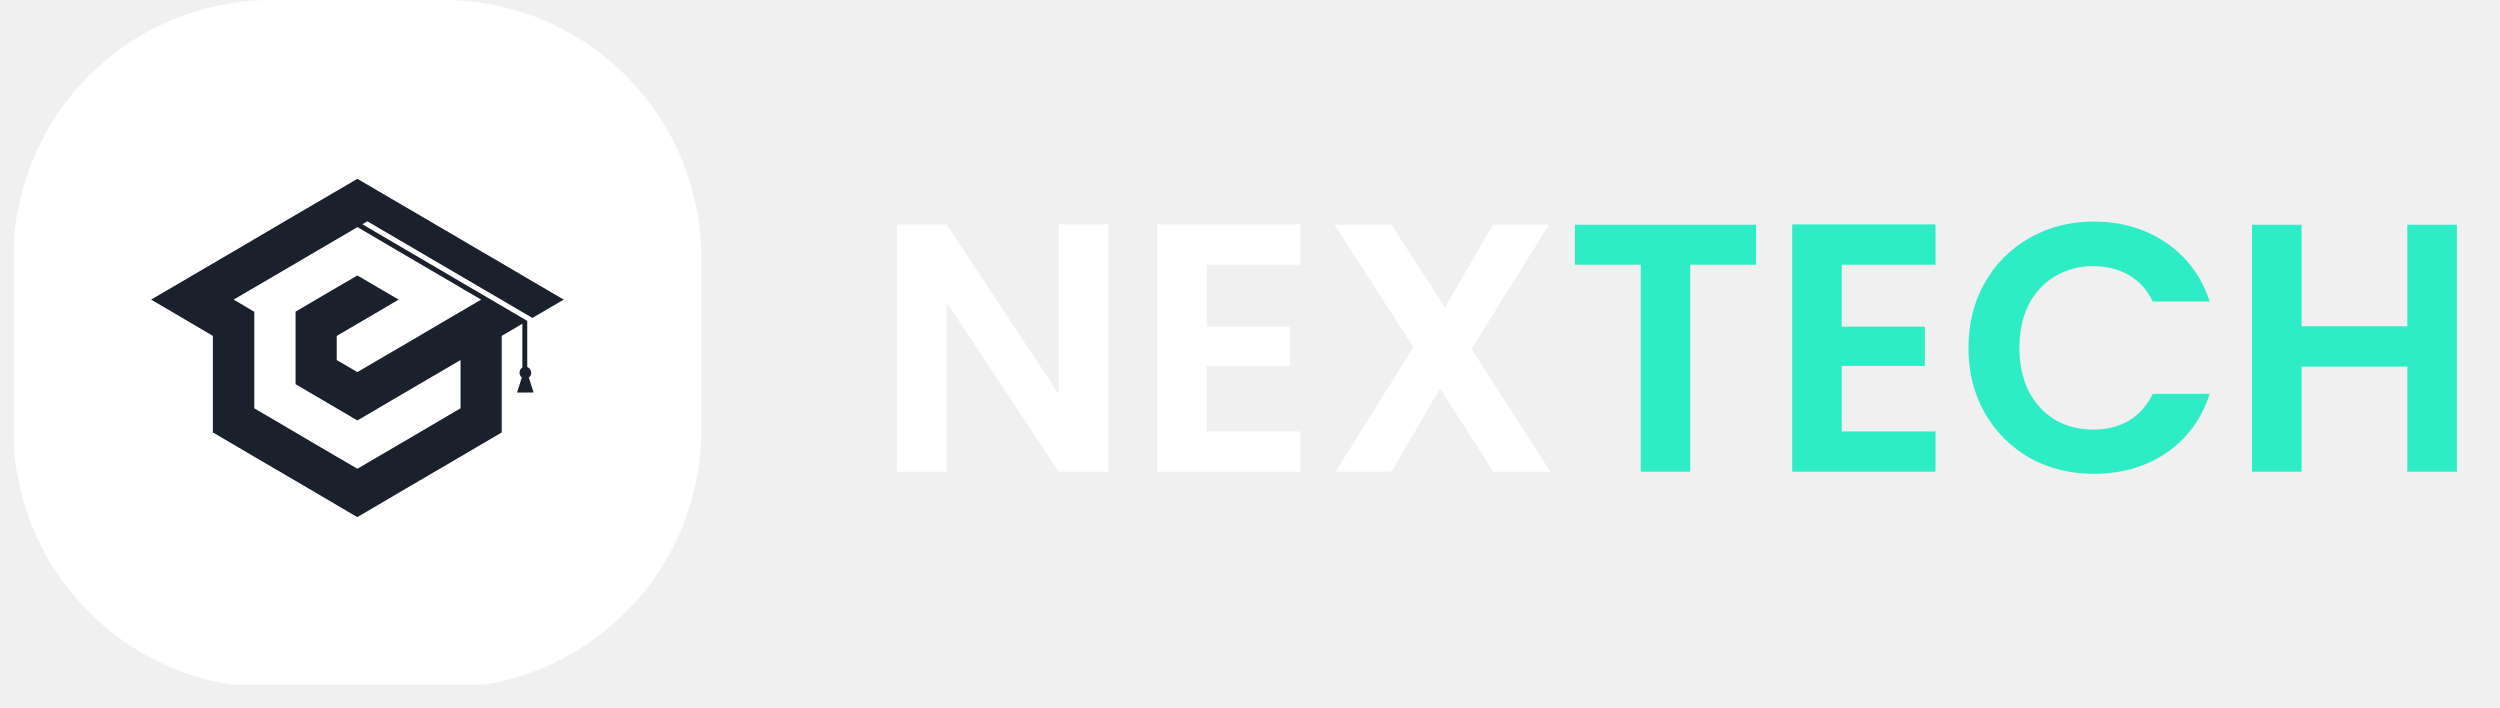
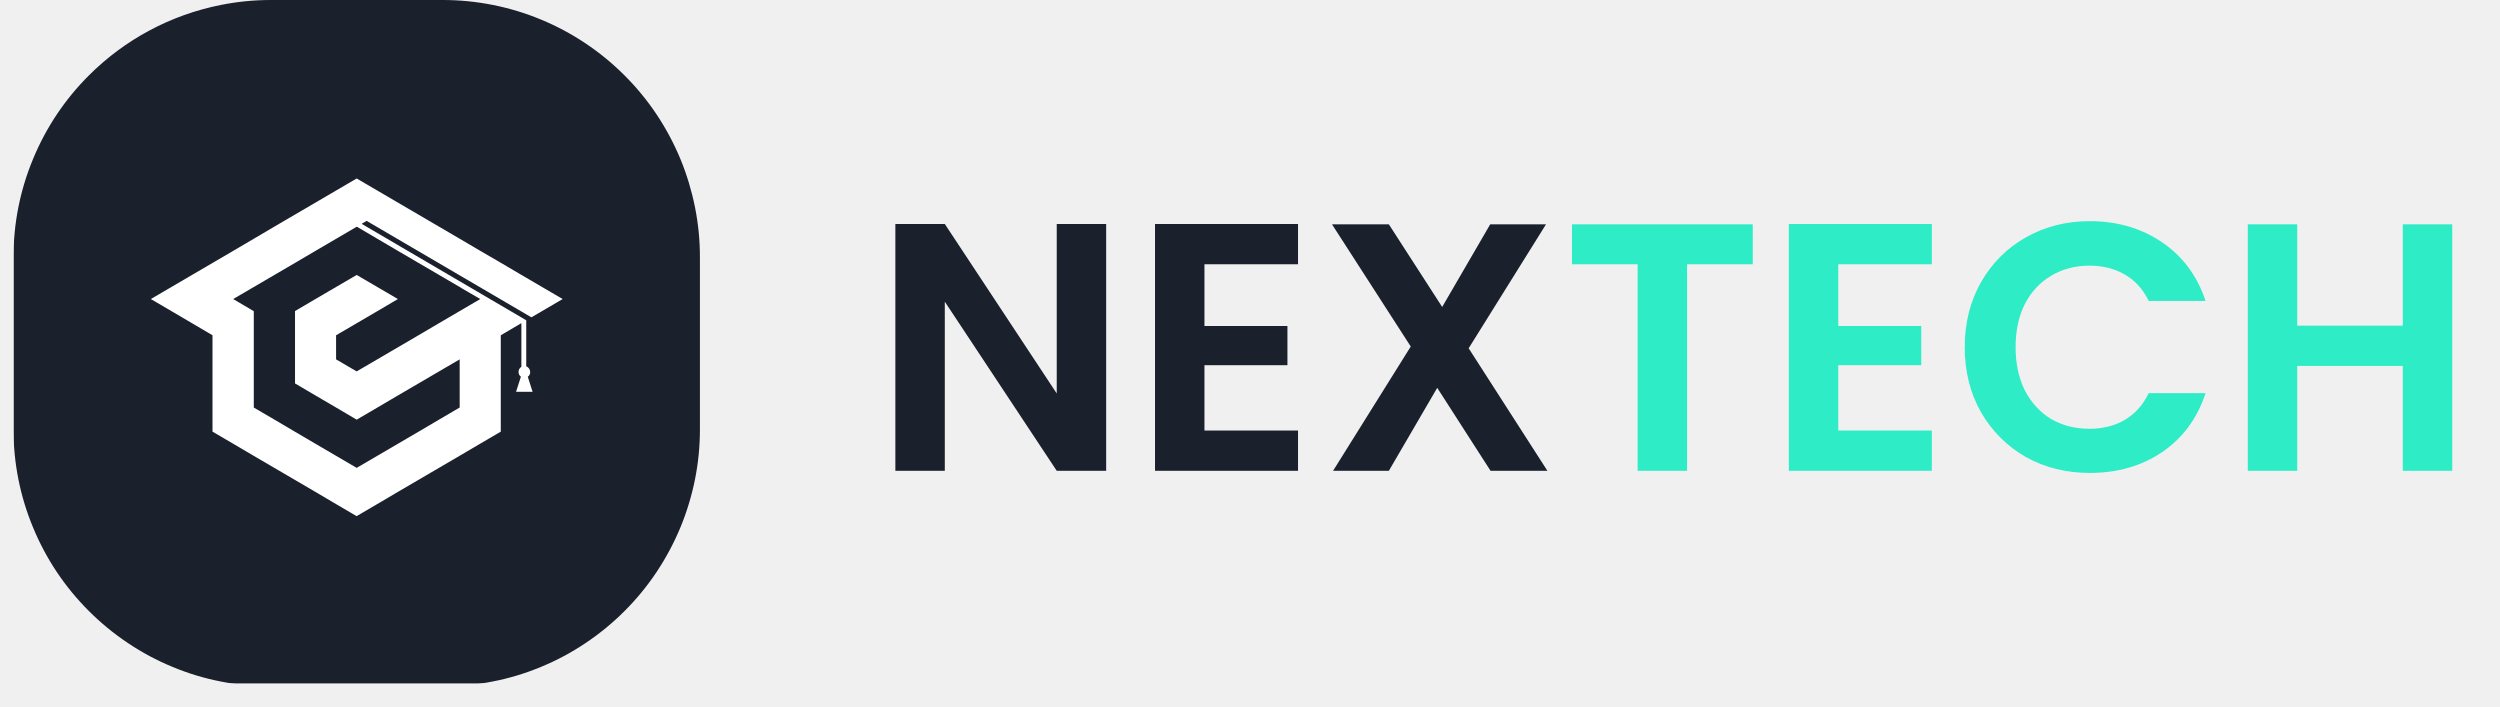
- <svg xmlns="http://www.w3.org/2000/svg" width="106" height="30" fill="none">
-   <mask id="a" style="mask-type:luminance" maskUnits="userSpaceOnUse" x="0" y="0" width="30" height="30">
-     <path d="M.574 0h29.16v29.031H.574V0Z" fill="#fff" />
+ <svg xmlns="http://www.w3.org/2000/svg" width="177" height="50" fill="none">
+   <mask id="a" style="mask-type:luminance" maskUnits="userSpaceOnUse" x="0" y="0" width="50" height="49">
+     <path d="M.957 0h48.6v48.385H.957V0Z" fill="#fff" />
  </mask>
  <g mask="url(#a)">
-     <path d="M11.508 0h7.289a10.917 10.917 0 0 1 7.734 3.204 10.847 10.847 0 0 1 2.371 3.546c.274.664.48 1.348.621 2.05.141.708.211 1.419.211 2.134v7.293a10.885 10.885 0 0 1-.832 4.183 11.122 11.122 0 0 1-1.011 1.89 10.838 10.838 0 0 1-1.36 1.657c-.508.508-1.058.961-1.656 1.36-.598.402-1.227.738-1.89 1.011-.665.277-1.348.485-2.051.621-.707.14-1.418.211-2.137.211h-7.29c-.718 0-1.429-.07-2.132-.21a10.514 10.514 0 0 1-2.05-.622 10.597 10.597 0 0 1-1.891-1.012 10.837 10.837 0 0 1-1.657-1.359 10.835 10.835 0 0 1-2.371-3.547 10.803 10.803 0 0 1-.832-4.183v-7.293c-.004-1.436.28-2.858.832-4.184a10.836 10.836 0 0 1 2.371-3.547A10.922 10.922 0 0 1 9.375.212 10.745 10.745 0 0 1 11.508 0Z" fill="#fff" />
+     <path d="M19.18 0h12.148a18.195 18.195 0 0 1 12.89 5.34 18.082 18.082 0 0 1 2.267 2.758 18.567 18.567 0 0 1 1.685 3.152c.457 1.107.8 2.247 1.035 3.417.235 1.18.352 2.365.352 3.556v12.155c0 1.197-.117 2.384-.35 3.554a18.456 18.456 0 0 1-1.037 3.418 18.531 18.531 0 0 1-1.685 3.15 18.065 18.065 0 0 1-2.267 2.762 18.1 18.1 0 0 1-2.76 2.266 17.72 17.72 0 0 1-3.15 1.685 17.519 17.519 0 0 1-3.418 1.035 18.272 18.272 0 0 1-3.562.352h-12.15c-1.196 0-2.381-.117-3.553-.35a17.52 17.52 0 0 1-3.417-1.037 17.66 17.66 0 0 1-3.151-1.686 18.067 18.067 0 0 1-2.762-2.265 18.06 18.06 0 0 1-3.952-5.912 18.005 18.005 0 0 1-1.386-6.972V18.223a18.005 18.005 0 0 1 1.386-6.973 18.06 18.06 0 0 1 3.952-5.912 18.204 18.204 0 0 1 9.33-4.985A17.91 17.91 0 0 1 19.18 0Z" fill="#1A202C" />
  </g>
-   <path fill-rule="evenodd" clip-rule="evenodd" d="m8.152 13.727.875.515v4.094l.875.512.875.515 2.625 1.535.875.516.871.512.875-.512.875-.516 2.625-1.535.875-.515.875-.512v-4.094l.875-.515v1.855a.254.254 0 0 0-.12.219c0 .086.038.156.1.203l-.03.09-.176.55h.703l-.176-.55-.027-.09a.232.232 0 0 0 .101-.203.272.272 0 0 0-.168-.242v-1.954l-6.992-4.097.211-.125 7 4.097.453-.265.875-.512-1.75-1.023-.875-.516-.875-.508-.875-.515-4.375-2.559-3.5 2.047-.875.516-.87.511-3.5 2.047.874.512.871.512Zm6.125-1.536.875-.511 1.75 1.023-.875.516-1.75 1.023v1.024l.875.511 2.625-1.535.875-.515.875-.512.602-.352.273-.16-.746-.433-.129-.079-2.625-1.535-.875-.515-.87-.512-.88.516-.875.511-.87.512-2.626 1.535.875.516v4.094l.875.511.875.516.871.512 1.75 1.023 2.625-1.535.875-.516.875-.512v-2.046L16.902 16.8l-.875.515-.875.512-.875-.515-.875-.512-.87-.512v-3.074l.87-.512.875-.511Z" fill="#1A202C" />
-   <path d="M46.99 20h-2.1l-4.755-7.185V20h-2.1V9.515h2.1l4.755 7.2v-7.2h2.1V20Zm4.175-8.775v2.625h3.525v1.665h-3.525v2.775h3.975V20h-6.075V9.515h6.075v1.71h-3.975ZM63.32 20l-2.265-3.525L58.999 20h-2.37l3.3-5.28-3.345-5.19h2.415l2.265 3.51 2.04-3.51h2.37l-3.285 5.265L65.734 20h-2.415Z" fill="#fff" />
-   <path d="M74.457 9.53v1.695h-2.79V20h-2.1v-8.775h-2.79V9.53h7.68Zm3.632 1.695v2.625h3.525v1.665H78.09v2.775h3.975V20H75.99V9.515h6.075v1.71H78.09Zm5.374 3.525c0-1.03.23-1.95.69-2.76a4.98 4.98 0 0 1 1.904-1.905c.81-.46 1.715-.69 2.715-.69 1.17 0 2.195.3 3.075.9.88.6 1.496 1.43 1.846 2.49h-2.415c-.24-.5-.58-.875-1.02-1.125-.43-.25-.93-.375-1.5-.375a3.1 3.1 0 0 0-1.635.435c-.47.28-.84.68-1.11 1.2-.26.52-.39 1.13-.39 1.83 0 .69.13 1.3.39 1.83.27.52.64.925 1.11 1.215.48.28 1.024.42 1.634.42.57 0 1.07-.125 1.5-.375.44-.26.78-.64 1.02-1.14h2.415c-.35 1.07-.964 1.905-1.844 2.505-.87.59-1.895.885-3.076.885-1 0-1.904-.225-2.715-.675a5.122 5.122 0 0 1-1.904-1.905c-.46-.81-.69-1.73-.69-2.76Zm20.708-5.22V20h-2.1v-4.455h-4.485V20h-2.1V9.53h2.1v4.305h4.485V9.53h2.1Z" fill="#2EECC5" />
+   <path fill-rule="evenodd" clip-rule="evenodd" d="m13.587 22.878 1.458.859v6.823l1.458.853 1.459.859 4.375 2.558 1.458.86 1.452.853 1.458-.853 1.458-.86 4.375-2.558 1.459-.859 1.458-.853v-6.823l1.458-.859v3.092a.423.423 0 0 0-.2.365c0 .143.064.26.167.338l-.05.15-.293.917h1.171l-.293-.917-.045-.15a.386.386 0 0 0 .168-.338.453.453 0 0 0-.28-.403v-3.257l-11.653-6.828.352-.209 11.666 6.829.755-.442 1.459-.853-2.917-1.705-1.458-.86-1.459-.847-1.458-.858-7.292-4.265-5.833 3.411-1.458.86-1.45.852-5.834 3.412 1.457.853 1.452.853Zm10.208-2.56 1.458-.851 2.917 1.705-1.458.86-2.917 1.705v1.706l1.458.852 4.375-2.558 1.459-.859 1.458-.853 1.003-.587.455-.266-1.243-.722-.215-.132-4.375-2.558-1.458-.858-1.45-.854-1.467.86-1.458.852-1.45.853-4.377 2.559 1.458.86v6.823l1.459.852 1.458.86 1.452.853 2.916 1.705 4.375-2.558 1.459-.86 1.458-.854v-3.41L28.17 28l-1.458.858-1.459.854-1.458-.859L22.337 28l-1.45-.853v-5.124l1.45-.853 1.458-.852Z" fill="#fff" />
+   <path d="M78.317 33.333h-3.5l-7.925-11.975v11.975h-3.5V15.858h3.5l7.925 12v-12h3.5v17.475Zm6.958-14.625v4.375h5.875v2.775h-5.875v4.625H91.9v2.85H81.775V15.858H91.9v2.85h-6.625Zm20.256 14.625-3.775-5.875-3.425 5.875h-3.95l5.5-8.8-5.575-8.65h4.025l3.775 5.85 3.4-5.85h3.95l-5.475 8.775 5.575 8.675h-4.025Z" fill="#1A202C" />
+   <path d="M124.095 15.883v2.825h-4.65v14.625h-3.5V18.708h-4.65v-2.825h12.8Zm6.054 2.825v4.375h5.875v2.775h-5.875v4.625h6.625v2.85h-10.125V15.858h10.125v2.85h-6.625Zm8.955 5.875c0-1.716.384-3.25 1.15-4.6.784-1.366 1.842-2.425 3.175-3.175 1.35-.766 2.859-1.15 4.525-1.15 1.95 0 3.659.5 5.125 1.5 1.467 1 2.492 2.384 3.075 4.15h-4.025c-.4-.833-.966-1.458-1.7-1.875-.716-.416-1.55-.625-2.5-.625-1.016 0-1.925.242-2.725.725-.783.467-1.4 1.134-1.85 2-.433.867-.65 1.884-.65 3.05 0 1.15.217 2.167.65 3.05.45.867 1.067 1.542 1.85 2.025.8.467 1.709.7 2.725.7.95 0 1.784-.208 2.5-.625.734-.433 1.3-1.066 1.7-1.9h4.025c-.583 1.784-1.608 3.175-3.075 4.175-1.45.984-3.158 1.475-5.125 1.475-1.666 0-3.175-.375-4.525-1.125a8.543 8.543 0 0 1-3.175-3.175c-.766-1.35-1.15-2.883-1.15-4.6Zm34.514-8.7v17.45h-3.5v-7.425h-7.474v7.425h-3.5v-17.45h3.5v7.175h7.474v-7.175h3.5Z" fill="#2EECC5" />
</svg>
